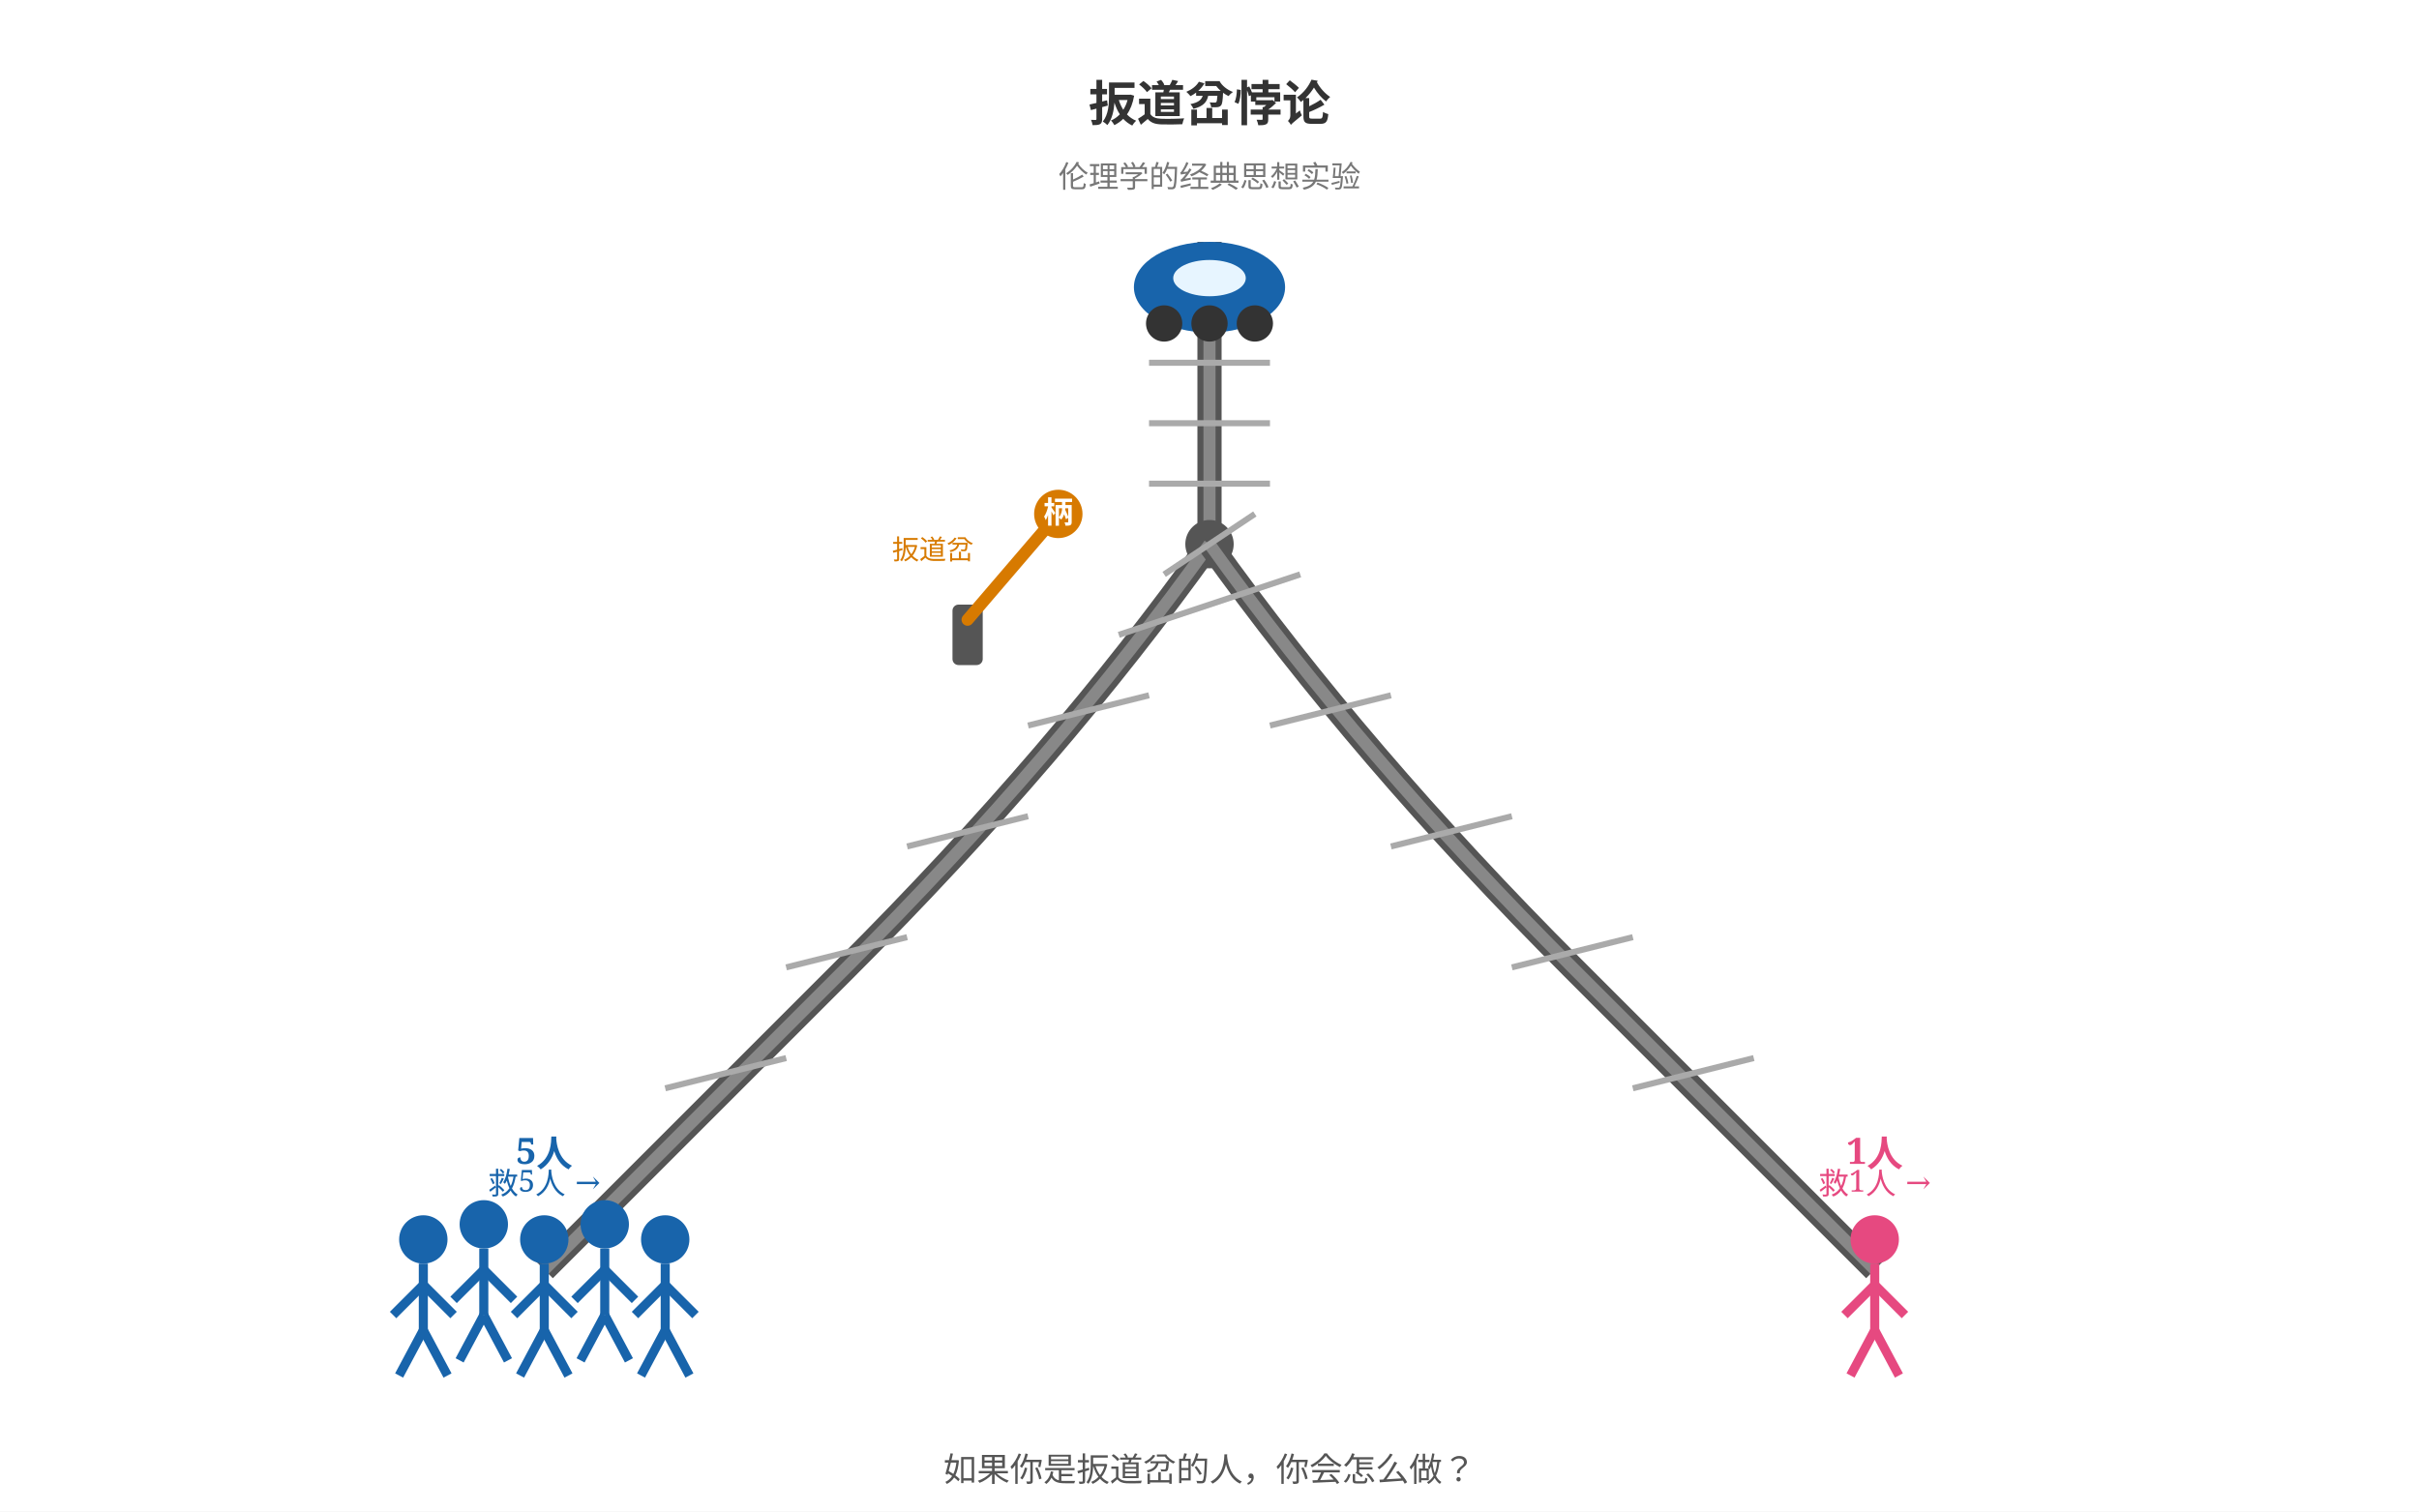
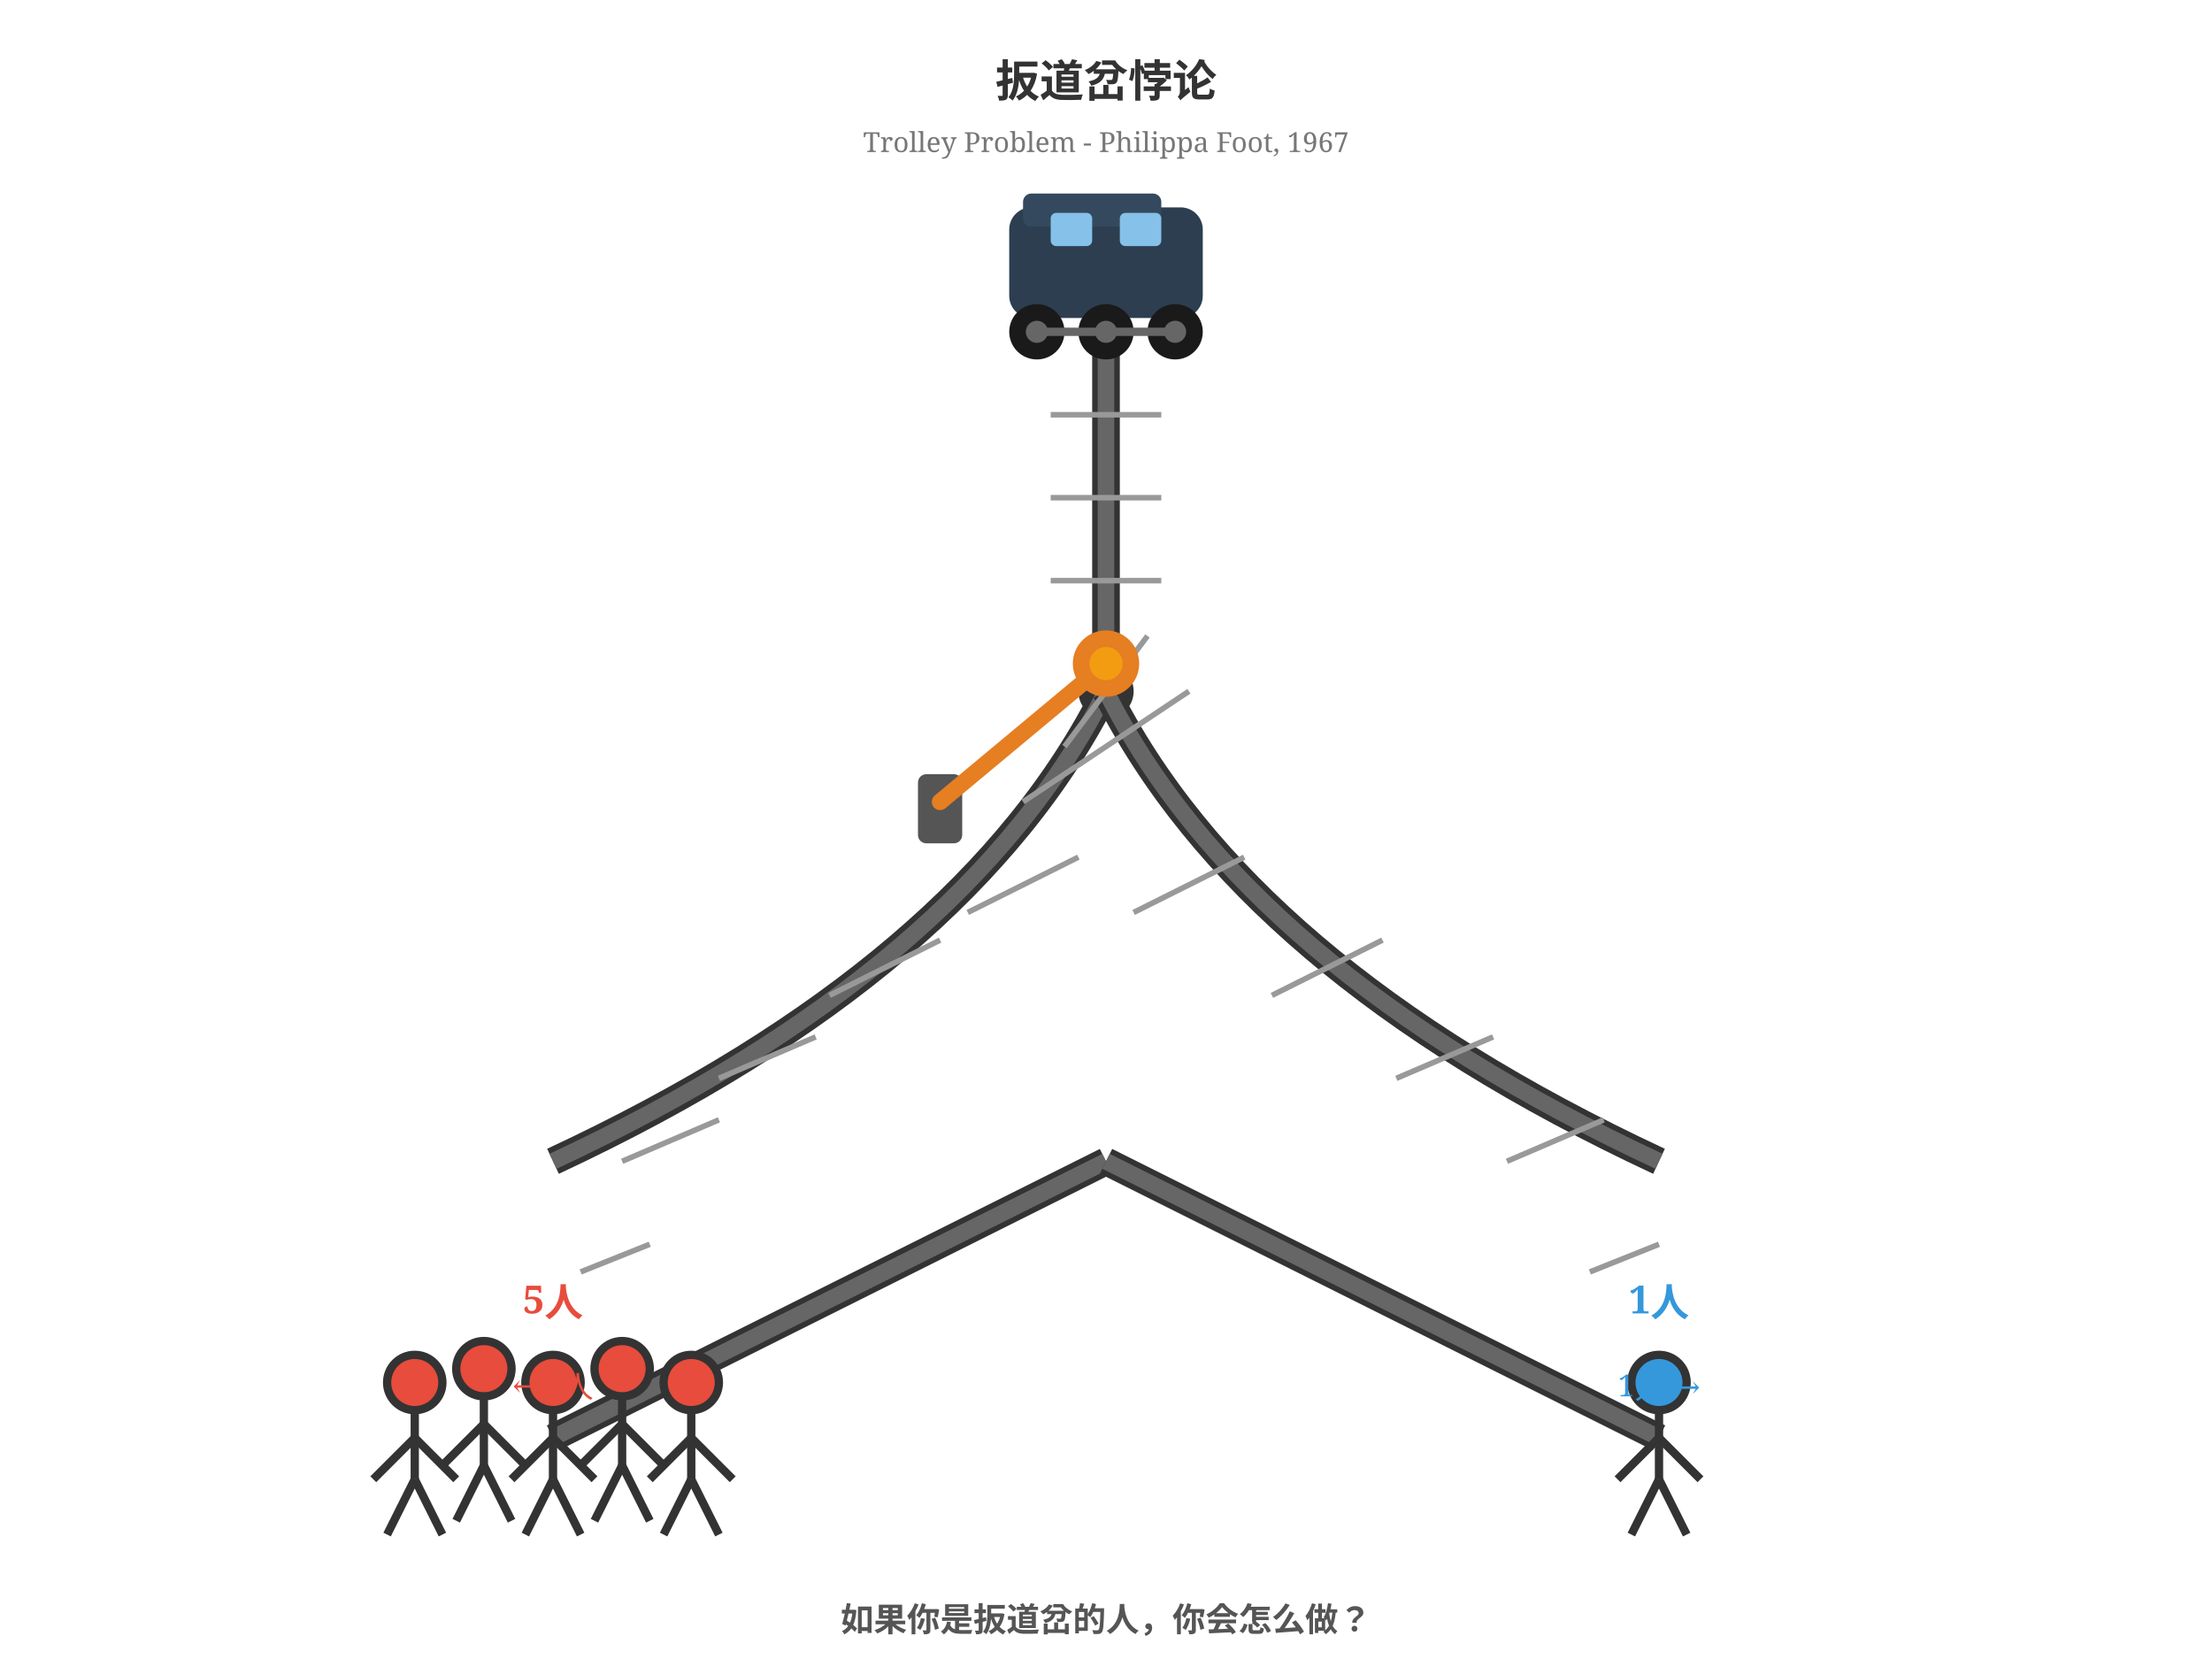
- <svg xmlns="http://www.w3.org/2000/svg" viewBox="0 0 800 500" style="font-family: 'Songti SC', serif; background: #fefefe;">
-   <rect width="800" height="500" fill="white" />
-   <text x="400" y="40" text-anchor="middle" font-size="16" font-weight="bold" fill="#333">扳道岔悖论</text>
-   <text x="400" y="62" text-anchor="middle" font-size="10" fill="#777">伦理学的经典思想实验</text>
-   <path d="M400 80 L400 180" fill="none" stroke="#555" stroke-width="8" />
-   <path d="M400 80 L400 180" fill="none" stroke="#888" stroke-width="4" />
-   <circle cx="400" cy="180" r="8" fill="#555" />
-   <path d="M400 180 Q350 250 280 320 L180 420" fill="none" stroke="#555" stroke-width="8" />
-   <path d="M400 180 Q350 250 280 320 L180 420" fill="none" stroke="#888" stroke-width="4" />
-   <path d="M400 180 Q450 250 520 320 L620 420" fill="none" stroke="#555" stroke-width="8" />
-   <path d="M400 180 Q450 250 520 320 L620 420" fill="none" stroke="#888" stroke-width="4" />
-   <g stroke="#aaa" stroke-width="2">
-     <line x1="380" y1="100" x2="420" y2="100" />
+ <svg xmlns="http://www.w3.org/2000/svg" viewBox="0 0 800 600" style="font-family: 'Songti SC', serif; background: #fefefe;">
+   <rect width="800" height="600" fill="white" />
+   <text x="400" y="35" text-anchor="middle" font-size="16" font-weight="bold" fill="#333">扳道岔悖论</text>
+   <text x="400" y="55" text-anchor="middle" font-size="10" fill="#777">Trolley Problem - Philippa Foot, 1967</text>
+   <path d="M400 80 L400 250" fill="none" stroke="#333" stroke-width="10" />
+   <path d="M400 80 L400 250" fill="none" stroke="#666" stroke-width="6" />
+   <circle cx="400" cy="250" r="10" fill="#333" />
+   <path d="M400 250 Q350 350 200 420" fill="none" stroke="#333" stroke-width="10" />
+   <path d="M400 250 Q350 350 200 420" fill="none" stroke="#666" stroke-width="6" />
+   <path d="M400 250 Q450 350 600 420" fill="none" stroke="#333" stroke-width="10" />
+   <path d="M400 250 Q450 350 600 420" fill="none" stroke="#666" stroke-width="6" />
+   <line x1="400" y1="420" x2="200" y2="520" stroke="#333" stroke-width="10" />
+   <line x1="400" y1="420" x2="200" y2="520" stroke="#666" stroke-width="6" />
+   <line x1="400" y1="420" x2="600" y2="520" stroke="#333" stroke-width="10" />
+   <line x1="400" y1="420" x2="600" y2="520" stroke="#666" stroke-width="6" />
+   <g stroke="#999" stroke-width="2">
    <line x1="380" y1="120" x2="420" y2="120" />
-     <line x1="380" y1="140" x2="420" y2="140" />
-     <line x1="380" y1="160" x2="420" y2="160" />
-     <line x1="385" y1="190" x2="415" y2="170" />
-     <line x1="370" y1="210" x2="430" y2="190" />
-     <line x1="340" y1="240" x2="380" y2="230" />
-     <line x1="300" y1="280" x2="340" y2="270" />
-     <line x1="260" y1="320" x2="300" y2="310" />
-     <line x1="220" y1="360" x2="260" y2="350" />
-     <line x1="420" y1="240" x2="460" y2="230" />
-     <line x1="460" y1="280" x2="500" y2="270" />
-     <line x1="500" y1="320" x2="540" y2="310" />
-     <line x1="540" y1="360" x2="580" y2="350" />
+     <line x1="380" y1="150" x2="420" y2="150" />
+     <line x1="380" y1="180" x2="420" y2="180" />
+     <line x1="380" y1="210" x2="420" y2="210" />
+     <line x1="385" y1="270" x2="415" y2="230" />
+     <line x1="370" y1="290" x2="430" y2="250" />
+     <line x1="350" y1="330" x2="390" y2="310" />
+     <line x1="300" y1="360" x2="340" y2="340" />
+     <line x1="260" y1="390" x2="295" y2="375" />
+     <line x1="225" y1="420" x2="260" y2="405" />
+     <line x1="210" y1="460" x2="235" y2="450" />
+     <line x1="410" y1="330" x2="450" y2="310" />
+     <line x1="460" y1="360" x2="500" y2="340" />
+     <line x1="505" y1="390" x2="540" y2="375" />
+     <line x1="545" y1="420" x2="580" y2="405" />
+     <line x1="575" y1="460" x2="600" y2="450" />
  </g>
  <g transform="translate(400, 95)">
-     <ellipse cx="0" cy="0" rx="25" ry="15" fill="#1864ab" />
-     <ellipse cx="0" cy="-3" rx="12" ry="6" fill="#e7f5ff" />
-     <circle cx="-15" cy="12" r="6" fill="#333" />
-     <circle cx="0" cy="12" r="6" fill="#333" />
-     <circle cx="15" cy="12" r="6" fill="#333" />
+     <rect x="-35" y="-20" width="70" height="40" rx="8" fill="#2c3e50" />
+     <rect x="-30" y="-25" width="50" height="12" rx="3" fill="#34495e" />
+     <rect x="-20" y="-18" width="15" height="12" rx="2" fill="#85c1e9" />
+     <rect x="5" y="-18" width="15" height="12" rx="2" fill="#85c1e9" />
+     <circle cx="-25" cy="25" r="10" fill="#1a1a1a" />
+     <circle cx="-25" cy="25" r="4" fill="#666" />
+     <circle cx="0" cy="25" r="10" fill="#1a1a1a" />
+     <circle cx="0" cy="25" r="4" fill="#666" />
+     <circle cx="25" cy="25" r="10" fill="#1a1a1a" />
+     <circle cx="25" cy="25" r="4" fill="#666" />
+     <line x1="-25" y1="25" x2="25" y2="25" stroke="#666" stroke-width="3" />
  </g>
-   <g transform="translate(180, 440)">
-     <text x="0" y="-55" text-anchor="middle" font-size="12" fill="#1864ab" font-weight="bold">5人</text>
-     <g fill="#1864ab">
-       <circle cx="-40" cy="-30" r="8" />
-       <line x1="-40" y1="-22" x2="-40" y2="0" stroke="#1864ab" stroke-width="3" />
-       <line x1="-40" y1="-15" x2="-50" y2="-5" stroke="#1864ab" stroke-width="3" />
-       <line x1="-40" y1="-15" x2="-30" y2="-5" stroke="#1864ab" stroke-width="3" />
-       <line x1="-40" y1="0" x2="-48" y2="15" stroke="#1864ab" stroke-width="3" />
-       <line x1="-40" y1="0" x2="-32" y2="15" stroke="#1864ab" stroke-width="3" />
-       <circle cx="-20" cy="-35" r="8" />
-       <line x1="-20" y1="-27" x2="-20" y2="-5" stroke="#1864ab" stroke-width="3" />
-       <line x1="-20" y1="-20" x2="-30" y2="-10" stroke="#1864ab" stroke-width="3" />
-       <line x1="-20" y1="-20" x2="-10" y2="-10" stroke="#1864ab" stroke-width="3" />
-       <line x1="-20" y1="-5" x2="-28" y2="10" stroke="#1864ab" stroke-width="3" />
-       <line x1="-20" y1="-5" x2="-12" y2="10" stroke="#1864ab" stroke-width="3" />
-       <circle cx="0" cy="-30" r="8" />
-       <line x1="0" y1="-22" x2="0" y2="0" stroke="#1864ab" stroke-width="3" />
-       <line x1="0" y1="-15" x2="-10" y2="-5" stroke="#1864ab" stroke-width="3" />
-       <line x1="0" y1="-15" x2="10" y2="-5" stroke="#1864ab" stroke-width="3" />
-       <line x1="0" y1="0" x2="-8" y2="15" stroke="#1864ab" stroke-width="3" />
-       <line x1="0" y1="0" x2="8" y2="15" stroke="#1864ab" stroke-width="3" />
-       <circle cx="20" cy="-35" r="8" />
-       <line x1="20" y1="-27" x2="20" y2="-5" stroke="#1864ab" stroke-width="3" />
-       <line x1="20" y1="-20" x2="10" y2="-10" stroke="#1864ab" stroke-width="3" />
-       <line x1="20" y1="-20" x2="30" y2="-10" stroke="#1864ab" stroke-width="3" />
-       <line x1="20" y1="-5" x2="12" y2="10" stroke="#1864ab" stroke-width="3" />
-       <line x1="20" y1="-5" x2="28" y2="10" stroke="#1864ab" stroke-width="3" />
-       <circle cx="40" cy="-30" r="8" />
-       <line x1="40" y1="-22" x2="40" y2="0" stroke="#1864ab" stroke-width="3" />
-       <line x1="40" y1="-15" x2="30" y2="-5" stroke="#1864ab" stroke-width="3" />
-       <line x1="40" y1="-15" x2="50" y2="-5" stroke="#1864ab" stroke-width="3" />
-       <line x1="40" y1="0" x2="32" y2="15" stroke="#1864ab" stroke-width="3" />
-       <line x1="40" y1="0" x2="48" y2="15" stroke="#1864ab" stroke-width="3" />
+   <g transform="translate(200, 530)">
+     <text x="0" y="-55" text-anchor="middle" font-size="14" fill="#e74c3c" font-weight="bold">5人</text>
+     <g stroke="#333" stroke-width="3" fill="none">
+       <circle cx="-50" cy="-30" r="10" fill="#e74c3c" />
+       <line x1="-50" y1="-20" x2="-50" y2="5" />
+       <line x1="-50" y1="-10" x2="-65" y2="5" />
+       <line x1="-50" y1="-10" x2="-35" y2="5" />
+       <line x1="-50" y1="5" x2="-60" y2="25" />
+       <line x1="-50" y1="5" x2="-40" y2="25" />
+       <circle cx="-25" cy="-35" r="10" fill="#e74c3c" />
+       <line x1="-25" y1="-25" x2="-25" y2="0" />
+       <line x1="-25" y1="-15" x2="-40" y2="0" />
+       <line x1="-25" y1="-15" x2="-10" y2="0" />
+       <line x1="-25" y1="0" x2="-35" y2="20" />
+       <line x1="-25" y1="0" x2="-15" y2="20" />
+       <circle cx="0" cy="-30" r="10" fill="#e74c3c" />
+       <line x1="0" y1="-20" x2="0" y2="5" />
+       <line x1="0" y1="-10" x2="-15" y2="5" />
+       <line x1="0" y1="-10" x2="15" y2="5" />
+       <line x1="0" y1="5" x2="-10" y2="25" />
+       <line x1="0" y1="5" x2="10" y2="25" />
+       <circle cx="25" cy="-35" r="10" fill="#e74c3c" />
+       <line x1="25" y1="-25" x2="25" y2="0" />
+       <line x1="25" y1="-15" x2="10" y2="0" />
+       <line x1="25" y1="-15" x2="40" y2="0" />
+       <line x1="25" y1="0" x2="15" y2="20" />
+       <line x1="25" y1="0" x2="35" y2="20" />
+       <circle cx="50" cy="-30" r="10" fill="#e74c3c" />
+       <line x1="50" y1="-20" x2="50" y2="5" />
+       <line x1="50" y1="-10" x2="35" y2="5" />
+       <line x1="50" y1="-10" x2="65" y2="5" />
+       <line x1="50" y1="5" x2="40" y2="25" />
+       <line x1="50" y1="5" x2="60" y2="25" />
    </g>
  </g>
-   <g transform="translate(620, 440)">
-     <text x="0" y="-55" text-anchor="middle" font-size="12" fill="#e64980" font-weight="bold">1人</text>
-     <g fill="#e64980">
-       <circle cx="0" cy="-30" r="8" />
-       <line x1="0" y1="-22" x2="0" y2="0" stroke="#e64980" stroke-width="3" />
-       <line x1="0" y1="-15" x2="-10" y2="-5" stroke="#e64980" stroke-width="3" />
-       <line x1="0" y1="-15" x2="10" y2="-5" stroke="#e64980" stroke-width="3" />
-       <line x1="0" y1="0" x2="-8" y2="15" stroke="#e64980" stroke-width="3" />
-       <line x1="0" y1="0" x2="8" y2="15" stroke="#e64980" stroke-width="3" />
+   <g transform="translate(600, 530)">
+     <text x="0" y="-55" text-anchor="middle" font-size="14" fill="#3498db" font-weight="bold">1人</text>
+     <g stroke="#333" stroke-width="3" fill="none">
+       <circle cx="0" cy="-30" r="10" fill="#3498db" />
+       <line x1="0" y1="-20" x2="0" y2="5" />
+       <line x1="0" y1="-10" x2="-15" y2="5" />
+       <line x1="0" y1="-10" x2="15" y2="5" />
+       <line x1="0" y1="5" x2="-10" y2="25" />
+       <line x1="0" y1="5" x2="10" y2="25" />
    </g>
  </g>
-   <g transform="translate(320, 200)">
-     <rect x="-5" y="0" width="10" height="20" fill="#555" rx="2" />
-     <line x1="0" y1="5" x2="30" y2="-30" stroke="#d77a00" stroke-width="4" stroke-linecap="round" />
-     <circle cx="30" cy="-30" r="8" fill="#d77a00" />
-     <text x="30" y="-27" text-anchor="middle" font-size="10" fill="white" font-weight="bold">柄</text>
-     <text x="-25" y="-15" font-size="9" fill="#d77a00">扳道岔</text>
+   <g transform="translate(340, 280)">
+     <rect x="-8" y="0" width="16" height="25" fill="#555" rx="3" />
+     <line x1="0" y1="10" x2="60" y2="-40" stroke="#e67e22" stroke-width="6" stroke-linecap="round" />
+     <circle cx="60" cy="-40" r="12" fill="#e67e22" />
+     <circle cx="60" cy="-40" r="6" fill="#f39c12" />
  </g>
-   <text x="400" y="490" text-anchor="middle" font-size="11" fill="#555">
+   <text x="400" y="590" text-anchor="middle" font-size="12" fill="#555" font-weight="bold">
    如果你是扳道岔的人，你会怎么做？
  </text>
-   <text x="180" y="395" text-anchor="middle" font-size="10" fill="#1864ab">救5人 →</text>
-   <text x="620" y="395" text-anchor="middle" font-size="10" fill="#e64980">救1人 →</text>
+   <text x="200" y="505" text-anchor="middle" font-size="11" fill="#e74c3c">← 5人</text>
+   <text x="600" y="505" text-anchor="middle" font-size="11" fill="#3498db">1人 →</text>
</svg>
